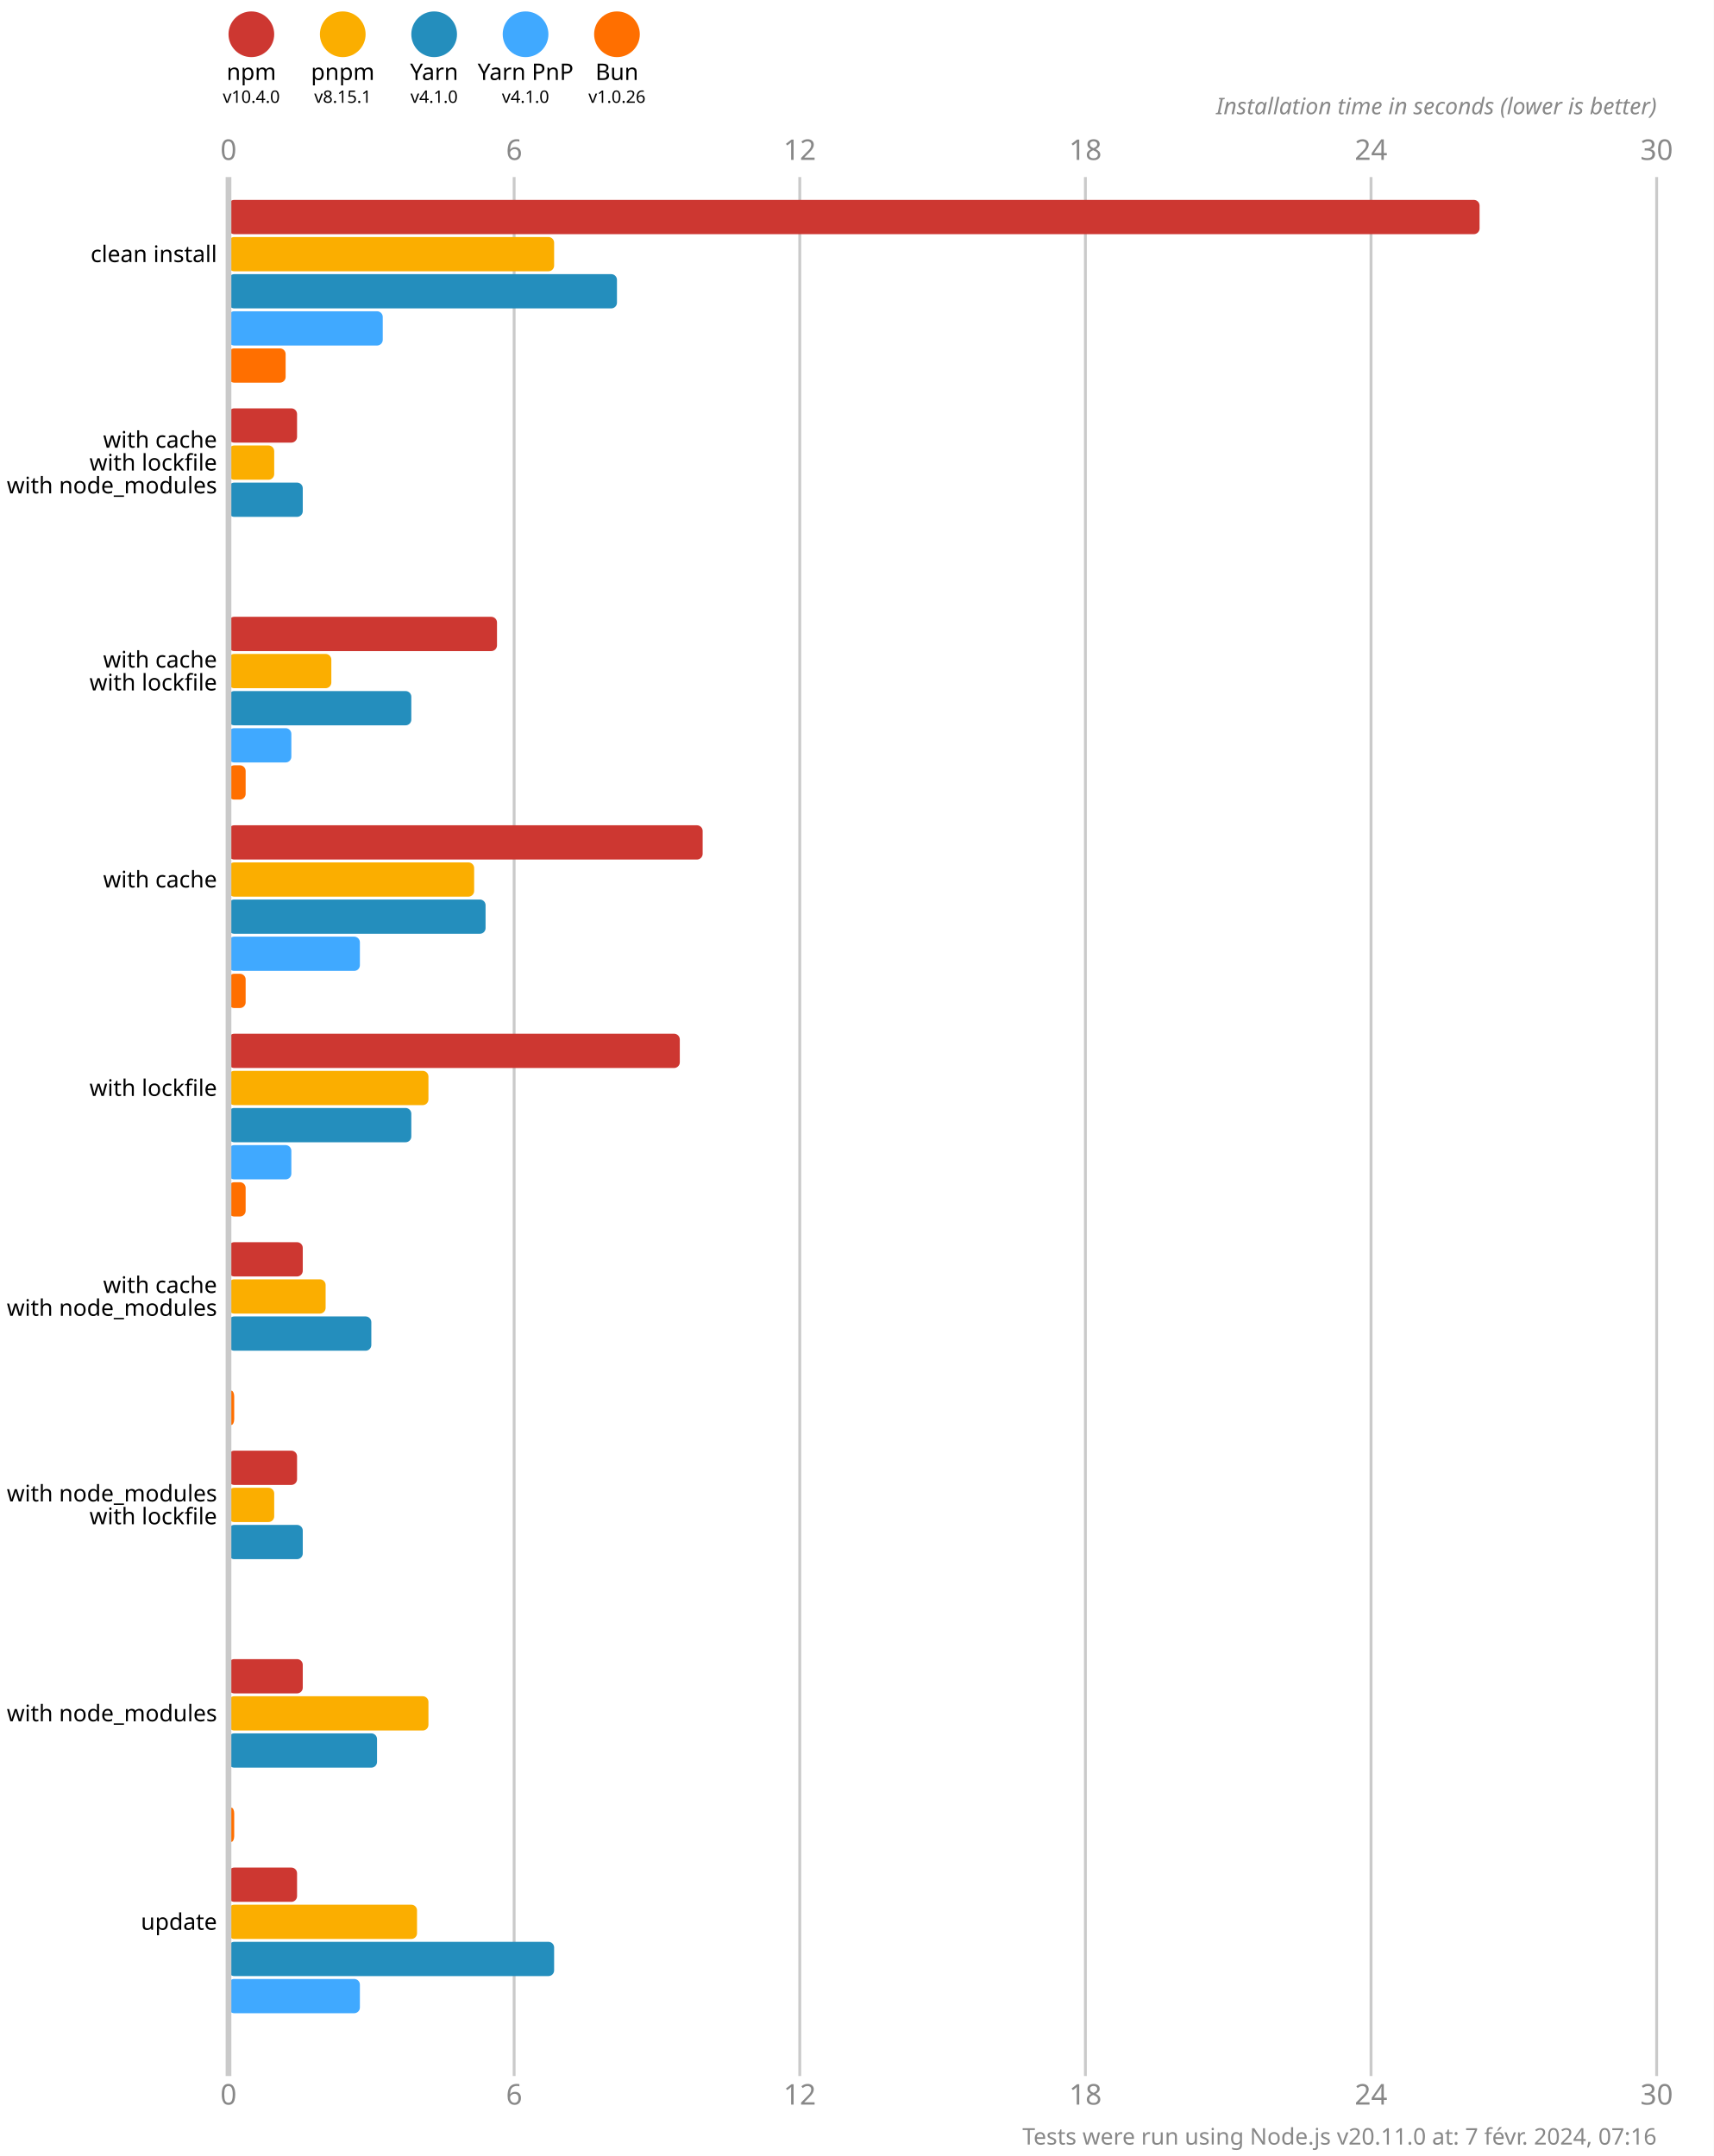
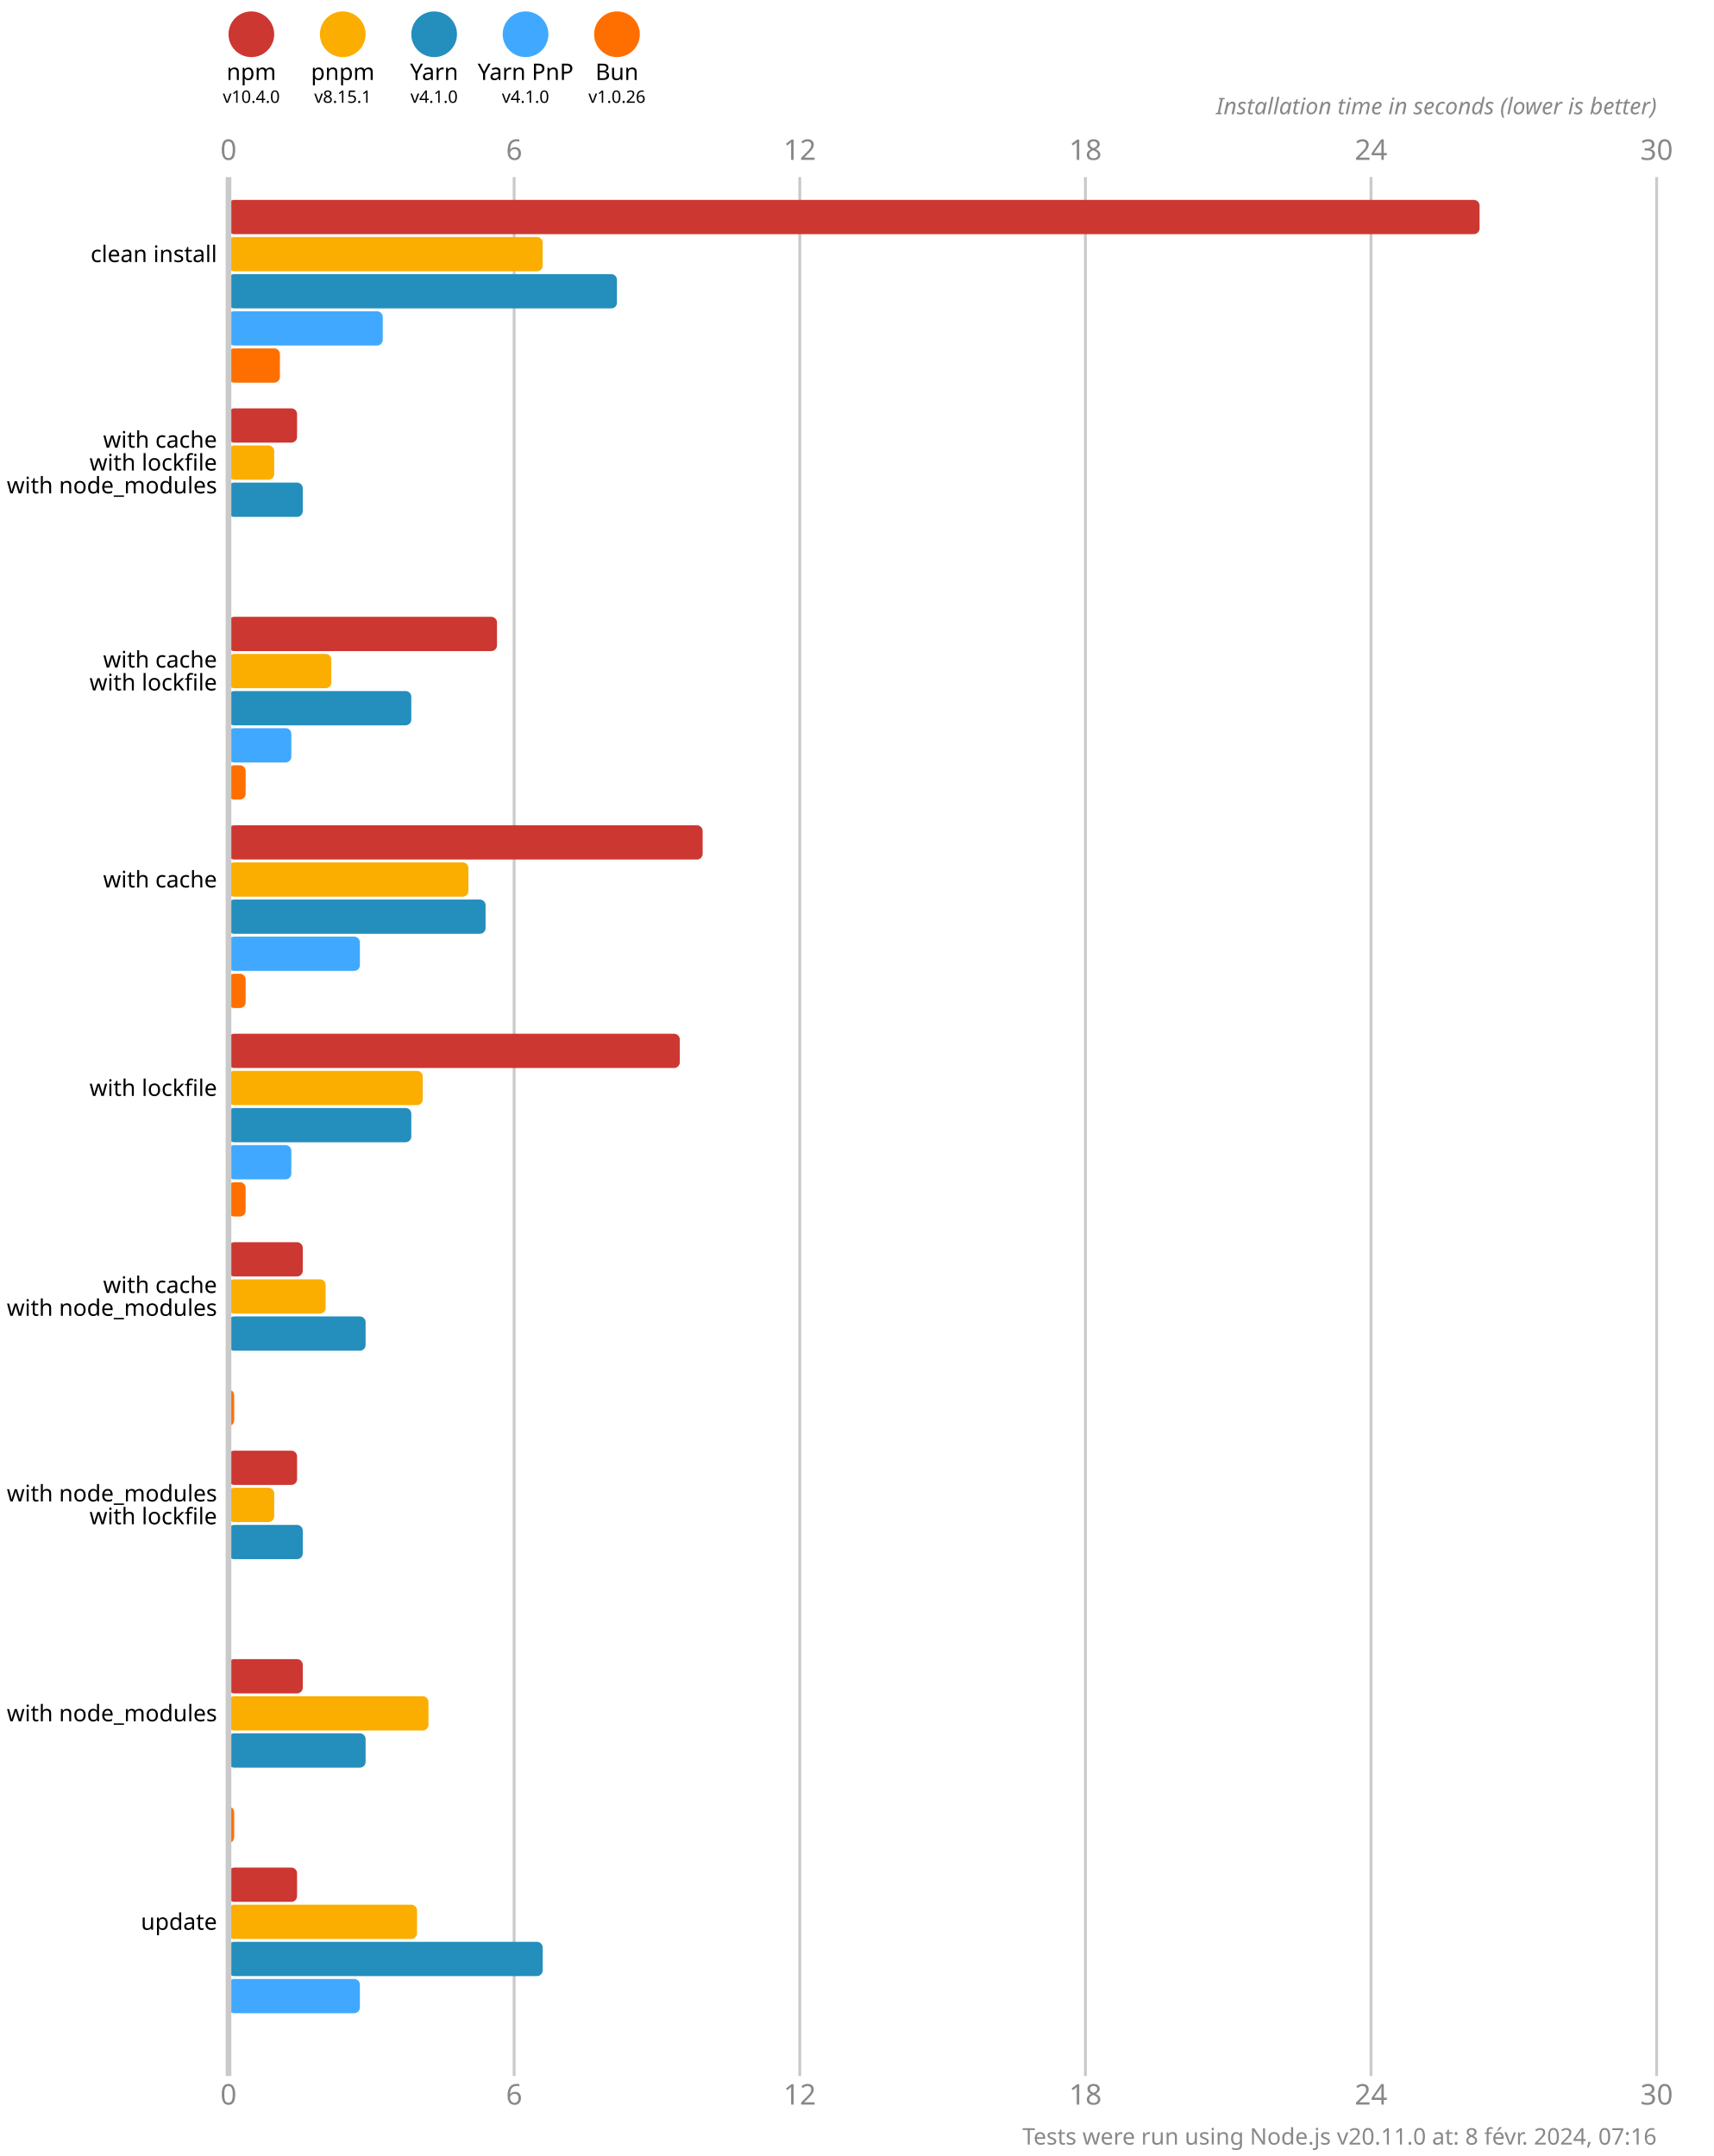
<svg xmlns="http://www.w3.org/2000/svg" version="1.1" viewBox="0 0 300 377.5">
  <style>
    .font { font-family: sans-serif; }
    .s3 { font-size: 3px; }
    .s4 { font-size: 4px; }
    .s5 { font-size: 5px; }
    .line { stroke: #cacaca; }
    .width { stroke-width: 0.5; }
    .text { fill: #888; }
  </style>
  <rect x="0" y="0" width="300" height="377.5" fill="#fff" />
  <circle cx="44" cy="6" r="4" fill="#cd3731" />
  <text x="44" y="14" class="font s4" text-anchor="middle">npm</text>
  <text x="44" y="18" class="font s3" text-anchor="middle">v10.4.0</text>
  <circle cx="60" cy="6" r="4" fill="#fbae00" />
  <text x="60" y="14" class="font s4" text-anchor="middle">pnpm</text>
  <text x="60" y="18" class="font s3" text-anchor="middle">v8.15.1</text>
  <circle cx="76" cy="6" r="4" fill="#248ebd" />
  <text x="76" y="14" class="font s4" text-anchor="middle">Yarn</text>
  <text x="76" y="18" class="font s3" text-anchor="middle">v4.1.0</text>
  <circle cx="92" cy="6" r="4" fill="#40a9ff" />
  <text x="92" y="14" class="font s4" text-anchor="middle">Yarn PnP</text>
  <text x="92" y="18" class="font s3" text-anchor="middle">v4.1.0</text>
  <circle cx="108" cy="6" r="4" fill="#ff6f00" />
  <text x="108" y="14" class="font s4" text-anchor="middle">Bun</text>
  <text x="108" y="18" class="font s3" text-anchor="middle">v1.0.26</text>
  <text x="40" y="28" class="font s5 text" text-anchor="middle">0</text>
  <text x="40" y="368.5" class="font s5 text" text-anchor="middle">0</text>
  <line x1="90" y1="31" x2="90" y2="363.5" class="line width" />
  <text x="90" y="28" class="font s5 text" text-anchor="middle">6</text>
  <text x="90" y="368.5" class="font s5 text" text-anchor="middle">6</text>
  <line x1="140" y1="31" x2="140" y2="363.5" class="line width" />
  <text x="140" y="28" class="font s5 text" text-anchor="middle">12</text>
  <text x="140" y="368.5" class="font s5 text" text-anchor="middle">12</text>
  <line x1="190" y1="31" x2="190" y2="363.5" class="line width" />
  <text x="190" y="28" class="font s5 text" text-anchor="middle">18</text>
  <text x="190" y="368.5" class="font s5 text" text-anchor="middle">18</text>
  <line x1="240" y1="31" x2="240" y2="363.5" class="line width" />
  <text x="240" y="28" class="font s5 text" text-anchor="middle">24</text>
  <text x="240" y="368.5" class="font s5 text" text-anchor="middle">24</text>
  <line x1="290" y1="31" x2="290" y2="363.5" class="line width" />
  <text x="290" y="28" class="font s5 text" text-anchor="middle">30</text>
  <text x="290" y="368.5" class="font s5 text" text-anchor="middle">30</text>
  <text x="290" y="20" class="font s4 text" font-style="italic" text-anchor="end">Installation time in seconds (lower is better)</text>
  <rect x="40" y="35" width="219" height="6" fill="#cd3731" rx="1" ry="1" />
-   <rect x="40" y="41.5" width="57" height="6" fill="#fbae00" rx="1" ry="1" />
+   <rect x="40" y="41.5" width="55" height="6" fill="#fbae00" rx="1" ry="1" />
  <rect x="40" y="48" width="68" height="6" fill="#248ebd" rx="1" ry="1" />
  <rect x="40" y="54.5" width="27" height="6" fill="#40a9ff" rx="1" ry="1" />
-   <rect x="40" y="61" width="10" height="6" fill="#ff6f00" rx="1" ry="1" />
+   <rect x="40" y="61" width="9" height="6" fill="#ff6f00" rx="1" ry="1" />
  <rect x="40" y="71.5" width="12" height="6" fill="#cd3731" rx="1" ry="1" />
  <rect x="40" y="78" width="8" height="6" fill="#fbae00" rx="1" ry="1" />
  <rect x="40" y="84.5" width="13" height="6" fill="#248ebd" rx="1" ry="1" />
  <rect x="40" y="91" width="0" height="6" fill="#40a9ff" rx="1" ry="1" />
  <rect x="40" y="97.5" width="0" height="6" fill="#ff6f00" rx="1" ry="1" />
  <rect x="40" y="108" width="47" height="6" fill="#cd3731" rx="1" ry="1" />
  <rect x="40" y="114.5" width="18" height="6" fill="#fbae00" rx="1" ry="1" />
  <rect x="40" y="121" width="32" height="6" fill="#248ebd" rx="1" ry="1" />
  <rect x="40" y="127.5" width="11" height="6" fill="#40a9ff" rx="1" ry="1" />
  <rect x="40" y="134" width="3" height="6" fill="#ff6f00" rx="1" ry="1" />
  <rect x="40" y="144.5" width="83" height="6" fill="#cd3731" rx="1" ry="1" />
-   <rect x="40" y="151" width="43" height="6" fill="#fbae00" rx="1" ry="1" />
+   <rect x="40" y="151" width="42" height="6" fill="#fbae00" rx="1" ry="1" />
  <rect x="40" y="157.5" width="45" height="6" fill="#248ebd" rx="1" ry="1" />
  <rect x="40" y="164" width="23" height="6" fill="#40a9ff" rx="1" ry="1" />
  <rect x="40" y="170.5" width="3" height="6" fill="#ff6f00" rx="1" ry="1" />
  <rect x="40" y="181" width="79" height="6" fill="#cd3731" rx="1" ry="1" />
-   <rect x="40" y="187.5" width="35" height="6" fill="#fbae00" rx="1" ry="1" />
+   <rect x="40" y="187.5" width="34" height="6" fill="#fbae00" rx="1" ry="1" />
  <rect x="40" y="194" width="32" height="6" fill="#248ebd" rx="1" ry="1" />
  <rect x="40" y="200.5" width="11" height="6" fill="#40a9ff" rx="1" ry="1" />
  <rect x="40" y="207" width="3" height="6" fill="#ff6f00" rx="1" ry="1" />
  <rect x="40" y="217.5" width="13" height="6" fill="#cd3731" rx="1" ry="1" />
  <rect x="40" y="224" width="17" height="6" fill="#fbae00" rx="1" ry="1" />
-   <rect x="40" y="230.5" width="25" height="6" fill="#248ebd" rx="1" ry="1" />
+   <rect x="40" y="230.5" width="24" height="6" fill="#248ebd" rx="1" ry="1" />
  <rect x="40" y="237" width="0" height="6" fill="#40a9ff" rx="1" ry="1" />
  <rect x="40" y="243.5" width="1" height="6" fill="#ff6f00" rx="1" ry="1" />
  <rect x="40" y="254" width="12" height="6" fill="#cd3731" rx="1" ry="1" />
  <rect x="40" y="260.5" width="8" height="6" fill="#fbae00" rx="1" ry="1" />
  <rect x="40" y="267" width="13" height="6" fill="#248ebd" rx="1" ry="1" />
  <rect x="40" y="273.5" width="0" height="6" fill="#40a9ff" rx="1" ry="1" />
  <rect x="40" y="280" width="0" height="6" fill="#ff6f00" rx="1" ry="1" />
  <rect x="40" y="290.5" width="13" height="6" fill="#cd3731" rx="1" ry="1" />
  <rect x="40" y="297" width="35" height="6" fill="#fbae00" rx="1" ry="1" />
-   <rect x="40" y="303.5" width="26" height="6" fill="#248ebd" rx="1" ry="1" />
+   <rect x="40" y="303.5" width="24" height="6" fill="#248ebd" rx="1" ry="1" />
  <rect x="40" y="310" width="0" height="6" fill="#40a9ff" rx="1" ry="1" />
  <rect x="40" y="316.5" width="1" height="6" fill="#ff6f00" rx="1" ry="1" />
  <rect x="40" y="327" width="12" height="6" fill="#cd3731" rx="1" ry="1" />
  <rect x="40" y="333.5" width="33" height="6" fill="#fbae00" rx="1" ry="1" />
-   <rect x="40" y="340" width="57" height="6" fill="#248ebd" rx="1" ry="1" />
+   <rect x="40" y="340" width="55" height="6" fill="#248ebd" rx="1" ry="1" />
  <rect x="40" y="346.5" width="23" height="6" fill="#40a9ff" rx="1" ry="1" />
  <rect x="40" y="353" width="0" height="6" fill="#ff6f00" rx="1" ry="1" />
  <line x1="40" y1="31" x2="40" y2="363.5" class="line" />
  <text x="38" y="44.5" class="font s4" dominant-baseline="middle" text-anchor="end">clean install</text>
  <text x="38" y="77" class="font s4" dominant-baseline="middle" text-anchor="end">with cache</text>
  <text x="38" y="81" class="font s4" dominant-baseline="middle" text-anchor="end">with lockfile</text>
  <text x="38" y="85" class="font s4" dominant-baseline="middle" text-anchor="end">with node_modules</text>
  <text x="38" y="115.5" class="font s4" dominant-baseline="middle" text-anchor="end">with cache</text>
  <text x="38" y="119.5" class="font s4" dominant-baseline="middle" text-anchor="end">with lockfile</text>
  <text x="38" y="154" class="font s4" dominant-baseline="middle" text-anchor="end">with cache</text>
  <text x="38" y="190.5" class="font s4" dominant-baseline="middle" text-anchor="end">with lockfile</text>
  <text x="38" y="225" class="font s4" dominant-baseline="middle" text-anchor="end">with cache</text>
  <text x="38" y="229" class="font s4" dominant-baseline="middle" text-anchor="end">with node_modules</text>
  <text x="38" y="261.5" class="font s4" dominant-baseline="middle" text-anchor="end">with node_modules</text>
  <text x="38" y="265.5" class="font s4" dominant-baseline="middle" text-anchor="end">with lockfile</text>
  <text x="38" y="300" class="font s4" dominant-baseline="middle" text-anchor="end">with node_modules</text>
  <text x="38" y="336.5" class="font s4" dominant-baseline="middle" text-anchor="end">update</text>
-   <text x="290" y="375.5" class="font s4 text" text-anchor="end">Tests were run using Node.js v20.11.0 at: 7 févr. 2024, 07:16</text>
+   <text x="290" y="375.5" class="font s4 text" text-anchor="end">Tests were run using Node.js v20.11.0 at: 8 févr. 2024, 07:16</text>
</svg>
